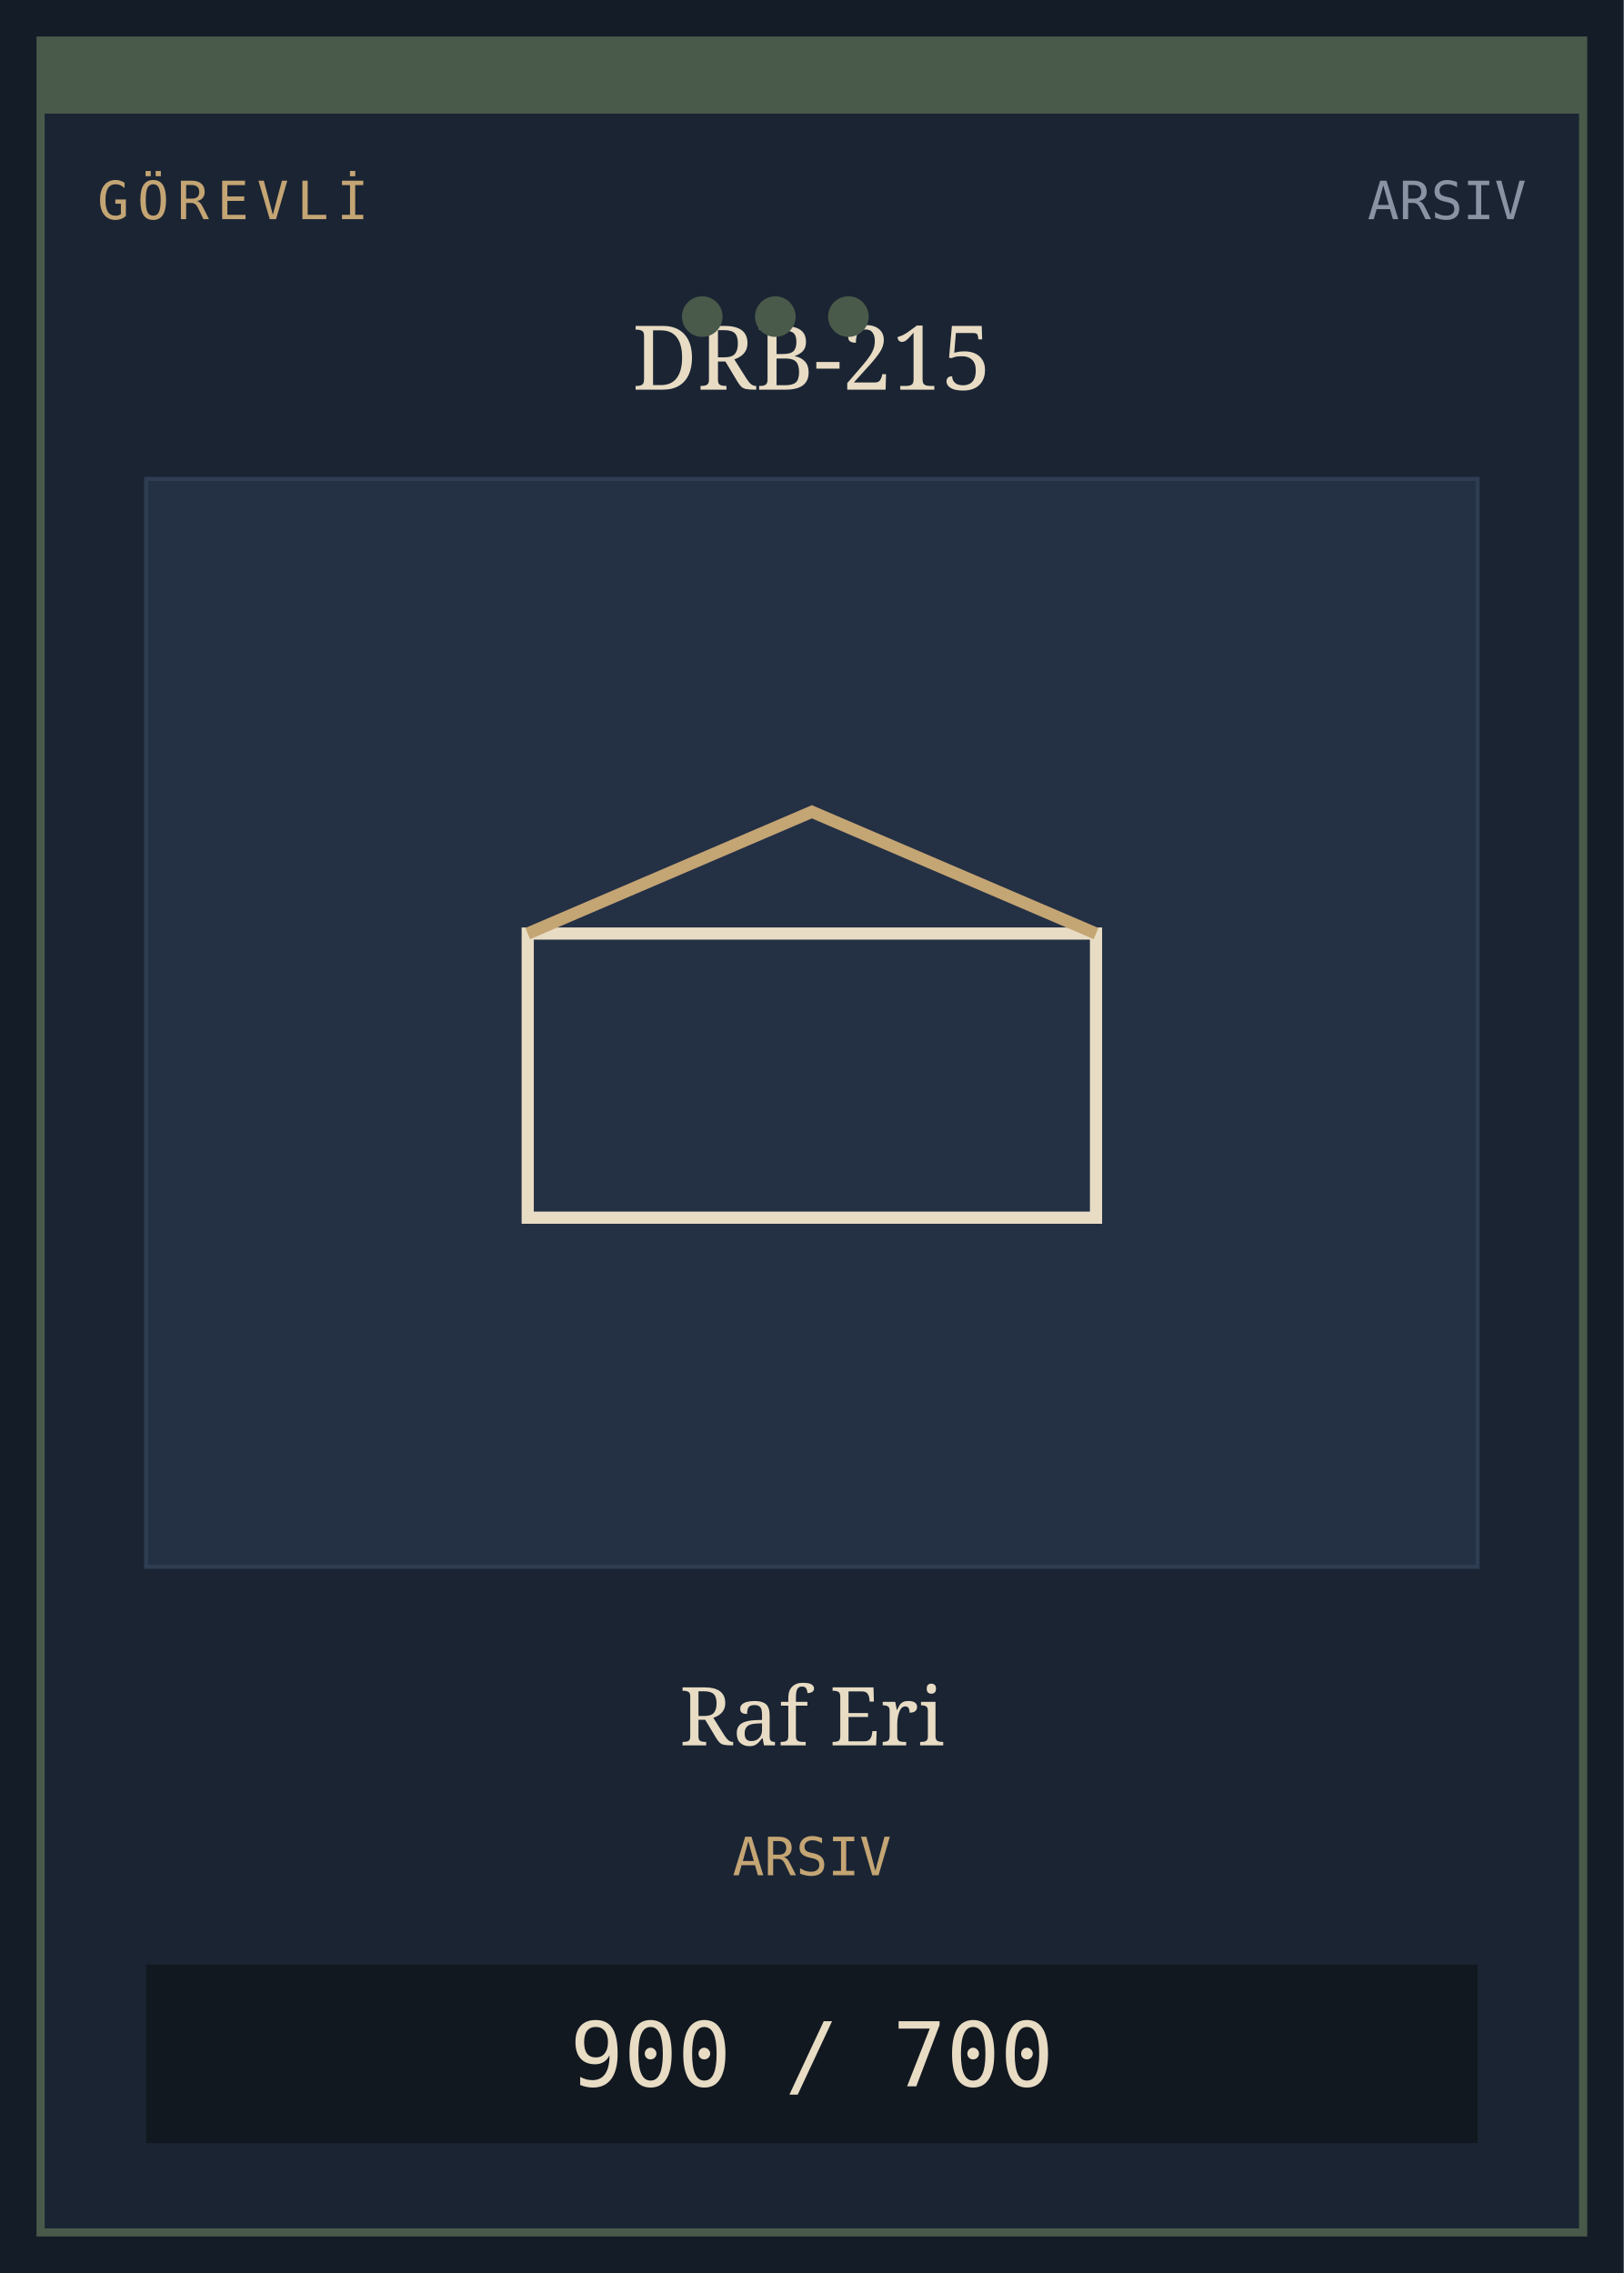
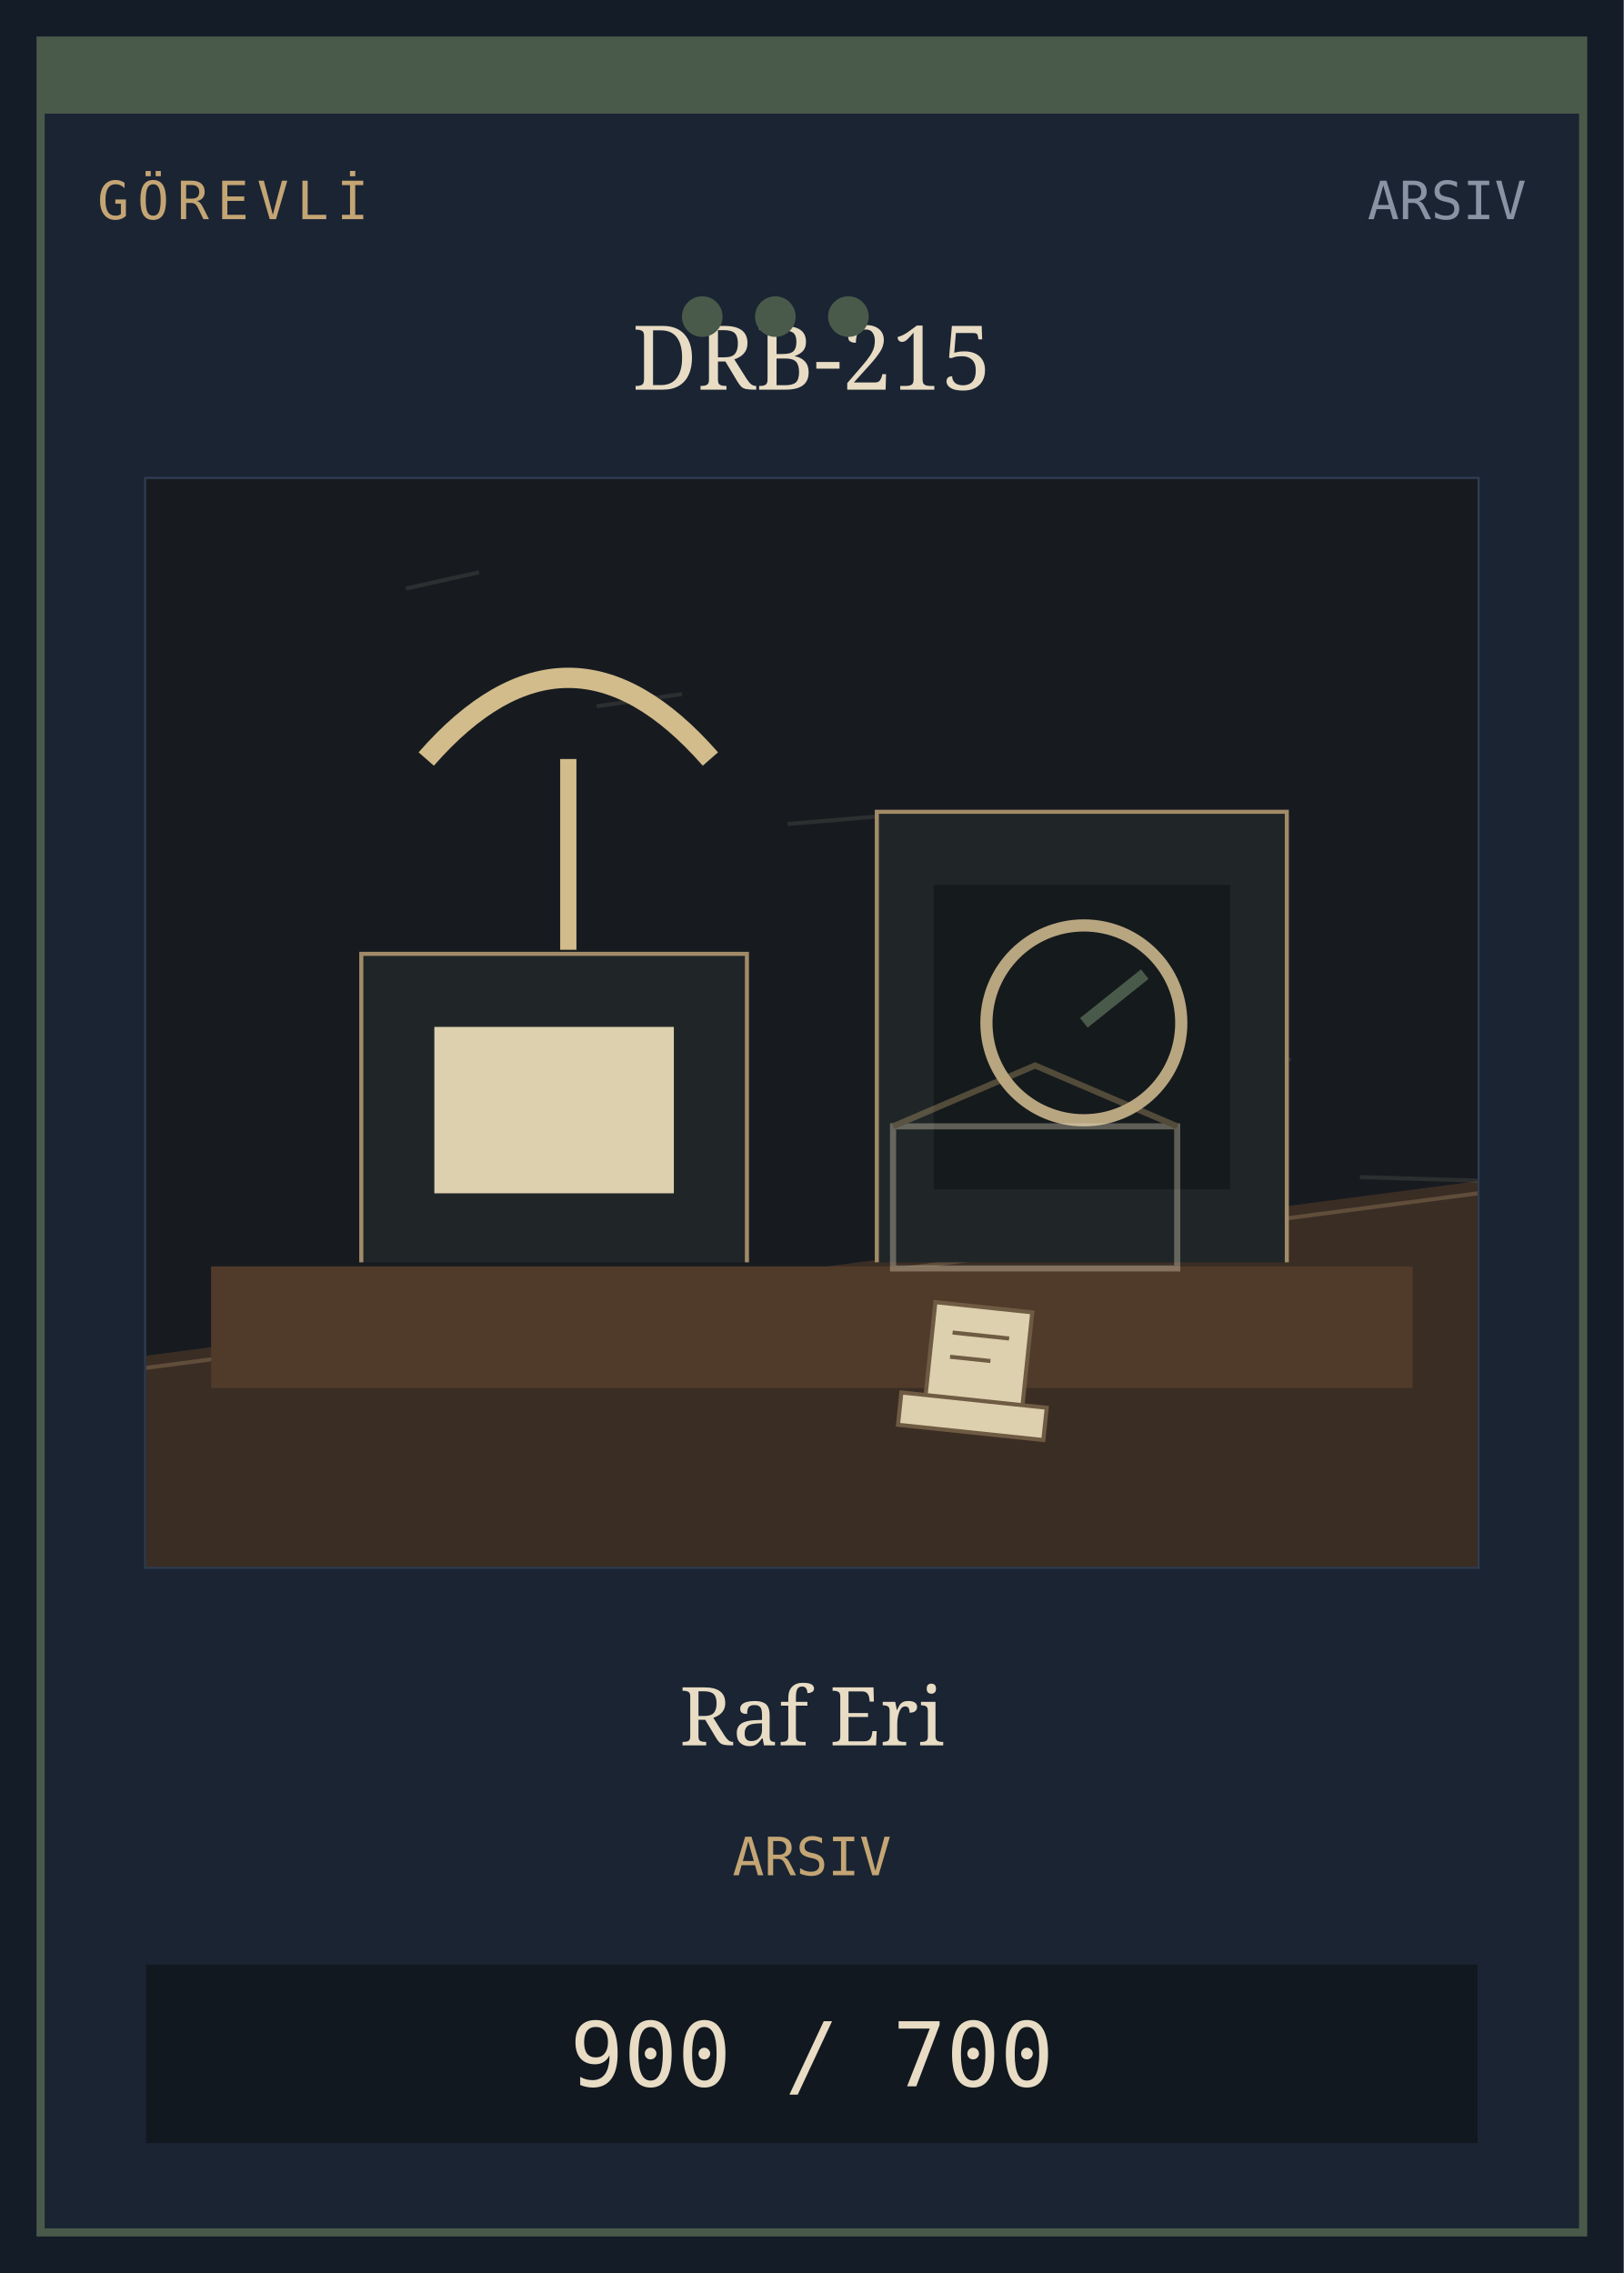
<svg xmlns="http://www.w3.org/2000/svg" viewBox="0 0 400 560" width="400" height="560">
+   <defs>
+     <clipPath id="scene">
+       <rect x="36" y="118" width="328" height="268" />
+     </clipPath>
+   </defs>
  <rect width="400" height="560" fill="#141c28" />
  <rect x="10" y="10" width="380" height="540" fill="#1a2433" stroke="#4a5a4a" stroke-width="2" />
  <rect x="10" y="10" width="380" height="18" fill="#4a5a4a" />
  <text x="24" y="54" fill="#c4a574" font-family="ui-monospace,monospace" font-size="13" letter-spacing="2">GÖREVLİ</text>
  <text x="376" y="54" text-anchor="end" fill="#8a93a3" font-family="ui-monospace,monospace" font-size="13">ARSIV</text>
  <text x="200" y="96" text-anchor="middle" fill="#e8dcc4" font-family="Georgia,serif" font-size="22">DRB-215</text>
  <circle cx="173" cy="78" r="5" fill="#4a5a4a" />
  <circle cx="191" cy="78" r="5" fill="#4a5a4a" />
  <circle cx="209" cy="78" r="5" fill="#4a5a4a" />
  <rect x="36" y="118" width="328" height="268" fill="#243044" stroke="#2e3d52" stroke-width="1" />
-   <rect x="130" y="230" width="140" height="70" fill="none" stroke="#e8dcc4" stroke-width="3" />
-   <path d="M130 230 L200 200 L270 230" fill="none" stroke="#c4a574" stroke-width="3" />
+   <g clip-path="url(#scene)">
+     <rect x="36" y="118" width="328" height="268" fill="#171b20" />
+     <path d="M36 334 L364 291 V386 H36Z" fill="#3a2d24" />
+     <path d="M36 337 L364 294" stroke="#8f7355" opacity=".45" />
+     <path d="M100 145 l18 -4" stroke="#eadfbe" opacity=".10" />
+     <path d="M147 174 l21 -3" stroke="#eadfbe" opacity=".10" />
+     <path d="M194 203 l24 -2" stroke="#eadfbe" opacity=".10" />
+     <path d="M241 232 l27 -1" stroke="#eadfbe" opacity=".10" />
+     <path d="M288 261 l30 0" stroke="#eadfbe" opacity=".10" />
+     <path d="M335 290 l33 1" stroke="#eadfbe" opacity=".10" />
+     <path d="M82 319 l36 2" stroke="#eadfbe" opacity=".10" />
+     <path d="M52 312h296v30H52Z" fill="#503a2a" />
+     <path d="M89 311v-76h95v76M216 311v-111h101v111" fill="#202628" stroke="#a28b68" />
+     <path d="M107 253h59v41h-59Z" fill="#ddd0ae" />
+     <path d="M230 218h73v75h-73Z" fill="#151a1c" />
+     <circle cx="267" cy="252" r="24" fill="none" stroke="#b8a681" stroke-width="3" />
+     <path d="M267 252l15-12" stroke="#4a5a4a" stroke-width="3" />
+     <path d="M105 187q35-40 70 0" fill="none" stroke="#d2bc8b" stroke-width="5" />
+     <path d="M140 187v47" stroke="#d2bc8b" stroke-width="4" />
+     <g transform="translate(241 335) rotate(6)">
+       <path d="M-18 10h36v8h-36zM-12 10v-23h24v23" fill="#ddd0ae" stroke="#6f5b43" />
+       <path d="M-7-6h14M-7 0h10" stroke="#6f5b43" />
+     </g>
+     <g opacity=".35" transform="scale(.5) translate(310 325)">
+       <rect x="130" y="230" width="140" height="70" fill="none" stroke="#e8dcc4" stroke-width="3" />
+       <path d="M130 230 L200 200 L270 230" fill="none" stroke="#c4a574" stroke-width="3" />
+     </g>
+   </g>
  <text x="200" y="430" text-anchor="middle" fill="#e8dcc4" font-family="Georgia,serif" font-size="20">Raf Eri</text>
  <text x="200" y="462" text-anchor="middle" fill="#c4a574" font-family="ui-monospace,monospace" font-size="13">ARSIV</text>
  <rect x="36" y="484" width="328" height="44" fill="#121820" />
  <text x="200" y="514" text-anchor="middle" fill="#e8dcc4" font-family="ui-monospace,monospace" font-size="22">900 / 700</text>
</svg>
